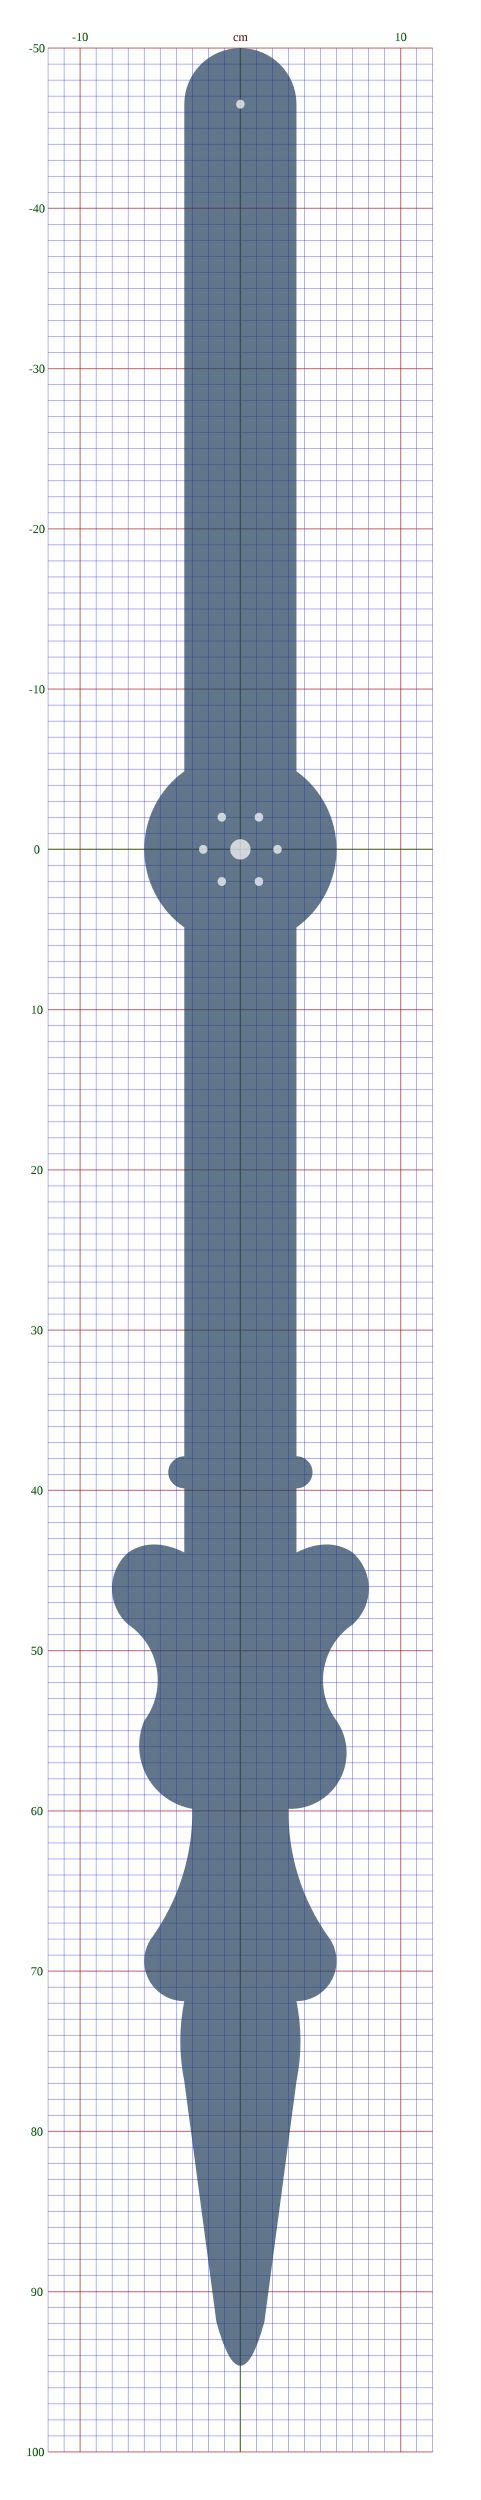
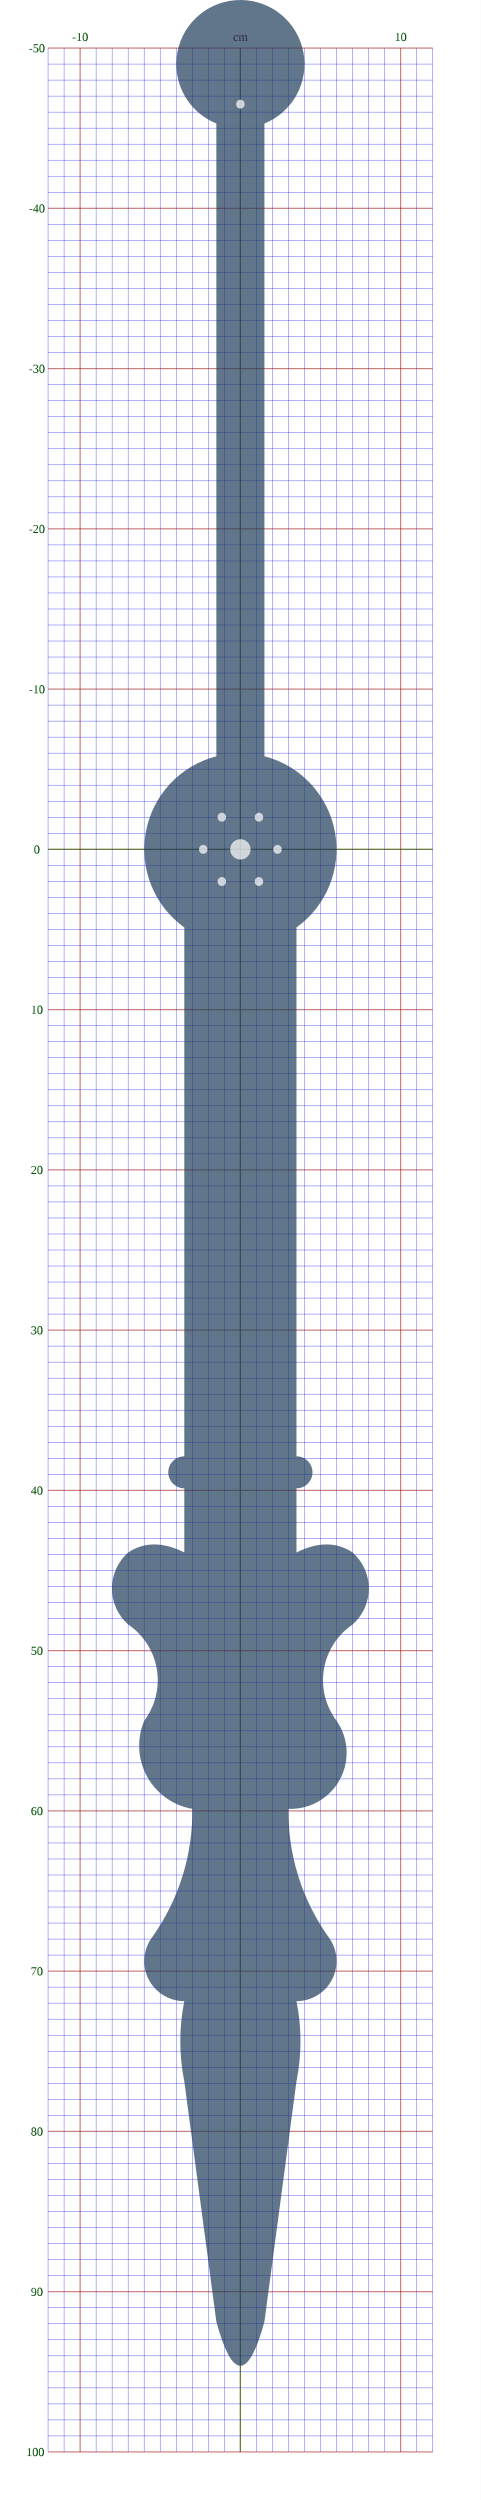
<svg xmlns="http://www.w3.org/2000/svg" width="30cm" height="156cm" viewBox="-15 -53 30 156">
  <style id="grid_style" type="text/css">
 #grid line { fill:none; stroke-width:.001cm; stroke-opacity:.5; stroke:rgb(0,0,255); }
 #grid .axis-line { fill:none; stroke-width:.002cm; stroke-opacity:.5; stroke:rgb(150,0,0); }
 #grid .axis-null-line { fill:none; stroke-width:.002cm; stroke-opacity:.5; stroke:rgb(0,120,0); }
 #grid text { dominant-baseline:central; fill:rgb(0,80,0); font-size:.02cm; text-anchor:middle; }
 #grid .axis-text { dominant-baseline:central; fill:rgb(80,0,0); font-size:.02cm; text-anchor:middle; }
 #bgnd { fill:white; }
</style>
  <style id="global_style">
 path, .piece { fill: rgba(30,60,90,.7); stroke: none; fill-rule:evenodd; }
 .deco, .hole { fill: rgba(255,255,255,.7); stroke: none; }
 #bgnd { fill: #FFFFFF; stroke: none; }
</style>
  <g id="grid" transform="scale(1,1)">
    <rect id="bgnd" x="-15" y="-53" width="30" height="156" />
    <line x1="-12" y1="-50" x2="-12" y2="100" />
    <line x1="-11" y1="-50" x2="-11" y2="100" />
    <line class="axis-line" x1="-10" y1="-50" x2="-10" y2="100" />
    <line x1="-9" y1="-50" x2="-9" y2="100" />
    <line x1="-8" y1="-50" x2="-8" y2="100" />
    <line x1="-7" y1="-50" x2="-7" y2="100" />
    <line x1="-6" y1="-50" x2="-6" y2="100" />
    <line x1="-5" y1="-50" x2="-5" y2="100" />
    <line x1="-4" y1="-50" x2="-4" y2="100" />
    <line x1="-3" y1="-50" x2="-3" y2="100" />
    <line x1="-2" y1="-50" x2="-2" y2="100" />
    <line x1="-1" y1="-50" x2="-1" y2="100" />
    <line class="axis-line" x1="0" y1="-50" x2="0" y2="100" />
    <line x1="1" y1="-50" x2="1" y2="100" />
    <line x1="2" y1="-50" x2="2" y2="100" />
    <line x1="3" y1="-50" x2="3" y2="100" />
    <line x1="4" y1="-50" x2="4" y2="100" />
    <line x1="5" y1="-50" x2="5" y2="100" />
    <line x1="6" y1="-50" x2="6" y2="100" />
    <line x1="7" y1="-50" x2="7" y2="100" />
    <line x1="8" y1="-50" x2="8" y2="100" />
    <line x1="9" y1="-50" x2="9" y2="100" />
    <line class="axis-line" x1="10" y1="-50" x2="10" y2="100" />
    <line x1="11" y1="-50" x2="11" y2="100" />
    <line x1="12" y1="-50" x2="12" y2="100" />
    <line class="axis-line" x1="-12" y1="-50" x2="12" y2="-50" />
    <line x1="-12" y1="-49" x2="12" y2="-49" />
    <line x1="-12" y1="-48" x2="12" y2="-48" />
    <line x1="-12" y1="-47" x2="12" y2="-47" />
    <line x1="-12" y1="-46" x2="12" y2="-46" />
    <line x1="-12" y1="-45" x2="12" y2="-45" />
    <line x1="-12" y1="-44" x2="12" y2="-44" />
    <line x1="-12" y1="-43" x2="12" y2="-43" />
    <line x1="-12" y1="-42" x2="12" y2="-42" />
    <line x1="-12" y1="-41" x2="12" y2="-41" />
    <line class="axis-line" x1="-12" y1="-40" x2="12" y2="-40" />
    <line x1="-12" y1="-39" x2="12" y2="-39" />
    <line x1="-12" y1="-38" x2="12" y2="-38" />
    <line x1="-12" y1="-37" x2="12" y2="-37" />
    <line x1="-12" y1="-36" x2="12" y2="-36" />
    <line x1="-12" y1="-35" x2="12" y2="-35" />
    <line x1="-12" y1="-34" x2="12" y2="-34" />
    <line x1="-12" y1="-33" x2="12" y2="-33" />
    <line x1="-12" y1="-32" x2="12" y2="-32" />
    <line x1="-12" y1="-31" x2="12" y2="-31" />
    <line class="axis-line" x1="-12" y1="-30" x2="12" y2="-30" />
    <line x1="-12" y1="-29" x2="12" y2="-29" />
    <line x1="-12" y1="-28" x2="12" y2="-28" />
    <line x1="-12" y1="-27" x2="12" y2="-27" />
    <line x1="-12" y1="-26" x2="12" y2="-26" />
    <line x1="-12" y1="-25" x2="12" y2="-25" />
    <line x1="-12" y1="-24" x2="12" y2="-24" />
    <line x1="-12" y1="-23" x2="12" y2="-23" />
    <line x1="-12" y1="-22" x2="12" y2="-22" />
    <line x1="-12" y1="-21" x2="12" y2="-21" />
    <line class="axis-line" x1="-12" y1="-20" x2="12" y2="-20" />
    <line x1="-12" y1="-19" x2="12" y2="-19" />
    <line x1="-12" y1="-18" x2="12" y2="-18" />
    <line x1="-12" y1="-17" x2="12" y2="-17" />
    <line x1="-12" y1="-16" x2="12" y2="-16" />
    <line x1="-12" y1="-15" x2="12" y2="-15" />
    <line x1="-12" y1="-14" x2="12" y2="-14" />
    <line x1="-12" y1="-13" x2="12" y2="-13" />
    <line x1="-12" y1="-12" x2="12" y2="-12" />
    <line x1="-12" y1="-11" x2="12" y2="-11" />
    <line class="axis-line" x1="-12" y1="-10" x2="12" y2="-10" />
    <line x1="-12" y1="-9" x2="12" y2="-9" />
    <line x1="-12" y1="-8" x2="12" y2="-8" />
    <line x1="-12" y1="-7" x2="12" y2="-7" />
    <line x1="-12" y1="-6" x2="12" y2="-6" />
    <line x1="-12" y1="-5" x2="12" y2="-5" />
    <line x1="-12" y1="-4" x2="12" y2="-4" />
    <line x1="-12" y1="-3" x2="12" y2="-3" />
    <line x1="-12" y1="-2" x2="12" y2="-2" />
    <line x1="-12" y1="-1" x2="12" y2="-1" />
    <line class="axis-line" x1="-12" y1="0" x2="12" y2="0" />
    <line x1="-12" y1="1" x2="12" y2="1" />
    <line x1="-12" y1="2" x2="12" y2="2" />
    <line x1="-12" y1="3" x2="12" y2="3" />
    <line x1="-12" y1="4" x2="12" y2="4" />
    <line x1="-12" y1="5" x2="12" y2="5" />
    <line x1="-12" y1="6" x2="12" y2="6" />
    <line x1="-12" y1="7" x2="12" y2="7" />
    <line x1="-12" y1="8" x2="12" y2="8" />
    <line x1="-12" y1="9" x2="12" y2="9" />
    <line class="axis-line" x1="-12" y1="10" x2="12" y2="10" />
    <line x1="-12" y1="11" x2="12" y2="11" />
    <line x1="-12" y1="12" x2="12" y2="12" />
    <line x1="-12" y1="13" x2="12" y2="13" />
    <line x1="-12" y1="14" x2="12" y2="14" />
    <line x1="-12" y1="15" x2="12" y2="15" />
    <line x1="-12" y1="16" x2="12" y2="16" />
    <line x1="-12" y1="17" x2="12" y2="17" />
    <line x1="-12" y1="18" x2="12" y2="18" />
    <line x1="-12" y1="19" x2="12" y2="19" />
    <line class="axis-line" x1="-12" y1="20" x2="12" y2="20" />
    <line x1="-12" y1="21" x2="12" y2="21" />
    <line x1="-12" y1="22" x2="12" y2="22" />
    <line x1="-12" y1="23" x2="12" y2="23" />
    <line x1="-12" y1="24" x2="12" y2="24" />
    <line x1="-12" y1="25" x2="12" y2="25" />
    <line x1="-12" y1="26" x2="12" y2="26" />
    <line x1="-12" y1="27" x2="12" y2="27" />
    <line x1="-12" y1="28" x2="12" y2="28" />
    <line x1="-12" y1="29" x2="12" y2="29" />
    <line class="axis-line" x1="-12" y1="30" x2="12" y2="30" />
    <line x1="-12" y1="31" x2="12" y2="31" />
    <line x1="-12" y1="32" x2="12" y2="32" />
    <line x1="-12" y1="33" x2="12" y2="33" />
    <line x1="-12" y1="34" x2="12" y2="34" />
    <line x1="-12" y1="35" x2="12" y2="35" />
    <line x1="-12" y1="36" x2="12" y2="36" />
    <line x1="-12" y1="37" x2="12" y2="37" />
    <line x1="-12" y1="38" x2="12" y2="38" />
    <line x1="-12" y1="39" x2="12" y2="39" />
    <line class="axis-line" x1="-12" y1="40" x2="12" y2="40" />
    <line x1="-12" y1="41" x2="12" y2="41" />
    <line x1="-12" y1="42" x2="12" y2="42" />
    <line x1="-12" y1="43" x2="12" y2="43" />
    <line x1="-12" y1="44" x2="12" y2="44" />
    <line x1="-12" y1="45" x2="12" y2="45" />
    <line x1="-12" y1="46" x2="12" y2="46" />
    <line x1="-12" y1="47" x2="12" y2="47" />
    <line x1="-12" y1="48" x2="12" y2="48" />
    <line x1="-12" y1="49" x2="12" y2="49" />
    <line class="axis-line" x1="-12" y1="50" x2="12" y2="50" />
    <line x1="-12" y1="51" x2="12" y2="51" />
    <line x1="-12" y1="52" x2="12" y2="52" />
    <line x1="-12" y1="53" x2="12" y2="53" />
    <line x1="-12" y1="54" x2="12" y2="54" />
    <line x1="-12" y1="55" x2="12" y2="55" />
    <line x1="-12" y1="56" x2="12" y2="56" />
    <line x1="-12" y1="57" x2="12" y2="57" />
    <line x1="-12" y1="58" x2="12" y2="58" />
    <line x1="-12" y1="59" x2="12" y2="59" />
    <line class="axis-line" x1="-12" y1="60" x2="12" y2="60" />
    <line x1="-12" y1="61" x2="12" y2="61" />
    <line x1="-12" y1="62" x2="12" y2="62" />
    <line x1="-12" y1="63" x2="12" y2="63" />
    <line x1="-12" y1="64" x2="12" y2="64" />
    <line x1="-12" y1="65" x2="12" y2="65" />
    <line x1="-12" y1="66" x2="12" y2="66" />
    <line x1="-12" y1="67" x2="12" y2="67" />
    <line x1="-12" y1="68" x2="12" y2="68" />
    <line x1="-12" y1="69" x2="12" y2="69" />
    <line class="axis-line" x1="-12" y1="70" x2="12" y2="70" />
    <line x1="-12" y1="71" x2="12" y2="71" />
    <line x1="-12" y1="72" x2="12" y2="72" />
    <line x1="-12" y1="73" x2="12" y2="73" />
    <line x1="-12" y1="74" x2="12" y2="74" />
    <line x1="-12" y1="75" x2="12" y2="75" />
    <line x1="-12" y1="76" x2="12" y2="76" />
    <line x1="-12" y1="77" x2="12" y2="77" />
    <line x1="-12" y1="78" x2="12" y2="78" />
    <line x1="-12" y1="79" x2="12" y2="79" />
    <line class="axis-line" x1="-12" y1="80" x2="12" y2="80" />
    <line x1="-12" y1="81" x2="12" y2="81" />
    <line x1="-12" y1="82" x2="12" y2="82" />
    <line x1="-12" y1="83" x2="12" y2="83" />
    <line x1="-12" y1="84" x2="12" y2="84" />
    <line x1="-12" y1="85" x2="12" y2="85" />
    <line x1="-12" y1="86" x2="12" y2="86" />
    <line x1="-12" y1="87" x2="12" y2="87" />
    <line x1="-12" y1="88" x2="12" y2="88" />
    <line x1="-12" y1="89" x2="12" y2="89" />
    <line class="axis-line" x1="-12" y1="90" x2="12" y2="90" />
    <line x1="-12" y1="91" x2="12" y2="91" />
    <line x1="-12" y1="92" x2="12" y2="92" />
    <line x1="-12" y1="93" x2="12" y2="93" />
    <line x1="-12" y1="94" x2="12" y2="94" />
    <line x1="-12" y1="95" x2="12" y2="95" />
    <line x1="-12" y1="96" x2="12" y2="96" />
    <line x1="-12" y1="97" x2="12" y2="97" />
    <line x1="-12" y1="98" x2="12" y2="98" />
    <line x1="-12" y1="99" x2="12" y2="99" />
    <line class="axis-line" x1="-12" y1="100" x2="12" y2="100" />
    <line class="axis-null-line" x1="0" y1="-50" x2="0" y2="100" />
    <line class="axis-null-line" x1="-12" y1="0" x2="12" y2="0" />
    <text x="-10" y="-50.7">-10</text>
    <text class="axis-text" x="0" y="-50.7">cm</text>
    <text x="10" y="-50.7">10</text>
    <text x="-12.7" y="-50">-50</text>
    <text x="-12.7" y="-40">-40</text>
    <text x="-12.7" y="-30">-30</text>
    <text x="-12.7" y="-20">-20</text>
    <text x="-12.7" y="-10">-10</text>
    <text x="-12.7" y="0">0</text>
    <text x="-12.7" y="10">10</text>
    <text x="-12.7" y="20">20</text>
    <text x="-12.7" y="30">30</text>
    <text x="-12.7" y="40">40</text>
    <text x="-12.7" y="50">50</text>
    <text x="-12.7" y="60">60</text>
    <text x="-12.7" y="70">70</text>
    <text x="-12.7" y="80">80</text>
    <text x="-12.7" y="90">90</text>
    <text x="-12.8" y="100">100</text>
  </g>
-   <path id="hand" d="M -3.5 4.873 A 6 6 0 0 1 -3.5 -4.873 V -46.5 A 3.5 3.5 0 0 1 3.5 -46.5 V -4.873 A 6 6 0 0 1 3.5 4.873 V 37.873 A 1.0 1.0 0 0 1 3.5 39.873 V 43.873 Q 5.5 42.873 7.0 43.873 A 3.0 3.0 0 0 1 7.0 48.373 A 4.2 4.2 0 0 0 6.0 54.373 A 3.5 3.5 0 0 1 3.0 59.873 A 13.5 13.5 0 0 0 5.5 67.873 A 2.5 2.5 0 0 1 3.5 71.873 Q 4.0 74.373 3.5 76.873 L 1.5 91.873 Q 0 97.373 -1.5 91.873 L -3.5 76.873 Q -4.0 74.373 -3.5 71.873 A 2.5 2.5 0 0 1 -5.5 67.873 A 13.5 13.5 0 0 0 -3.0 59.873 A 4.0 4.0 0 0 1 -6.0 54.373 A 4.2 4.2 0 0 0 -7.0 48.373 A 3.0 3.0 0 0 1 -7.0 43.873 Q -5.5 42.873 -3.5 43.873 V 39.873 A 1.0 1.0 0 0 1 -3.5 37.873 V 4.873 Z" />
+   <path id="hand" d="M -3.5 4.873 A 6 6 0 0 1   -1.5 -5.809 V -45.292 A 4 4 0 1 1 1.5 -45.292 V -5.809 A 6 6 0 0 1 3.5 4.873 V 37.873 A 1 1 0 0 1 3.5 39.873 V 43.873 Q 5.5 42.873 7 43.873 A 3 3 0 0 1 7 48.373 A 4.2 4.2 0 0 0 6 54.373 A 3.5 3.5 0 0 1 3 59.873 A 13.5 13.5 0 0 0 5.5 67.873 A 2.5 2.5 0 0 1 3.5 71.873 Q 4 74.373 3.5 76.873 L 1.5 91.873 Q 0 97.373 -1.5 91.873 L -3.5 76.873 Q -4 74.373 -3.5 71.873 A 2.5 2.5 0 0 1 -5.5 67.873 A 13.5 13.5 0 0 0 -3 59.873 A 4 4 0 0 1 -6 54.373 A 4.2 4.2 0 0 0 -7 48.373 A 3 3 0 0 1 -7 43.873 Q -5.5 42.873 -3.5 43.873 V 39.873 A 1 1 0 0 1 -3.5 37.873 V 4.873 Z" />
  <path id="axis" class="hole" d="M -.635 0 a .635 .635 0 1 0 1.27 0 a .635 .635 0 1 0 -1.27 0 Z" />
  <path id="HF60" class="hole" d="M 2.055 0 a .263 .263 0 1 0 .525 0 a .263 .263 0 1 0 -.525 0 Z M .896 2.007 a .263 .263 0 1 0 .525 0 a .263 .263 0 1 0 -.525 0 Z M -1.421 2.007 a .263 .263 0 1 0 .525 0 a .263 .263 0 1 0 -.525 0 Z M -2.58 0 a .263 .263 0 1 0 .525 0 a .263 .263 0 1 0 -.525 0 Z M -1.421 -2.007 a .263 .263 0 1 0 .525 0 a .263 .263 0 1 0 -.525 0 Z M .896 -2.007 a .263 .263 0 1 0 .525 0 a .263 .263 0 1 0 -.525 0 Z" />
  <path id="OJOP" class="hole" d="M -.263 -46.5 a .263 .263 0 1 0 .525 0 a .263 .263 0 1 0 -.525 0 Z" />
</svg>
